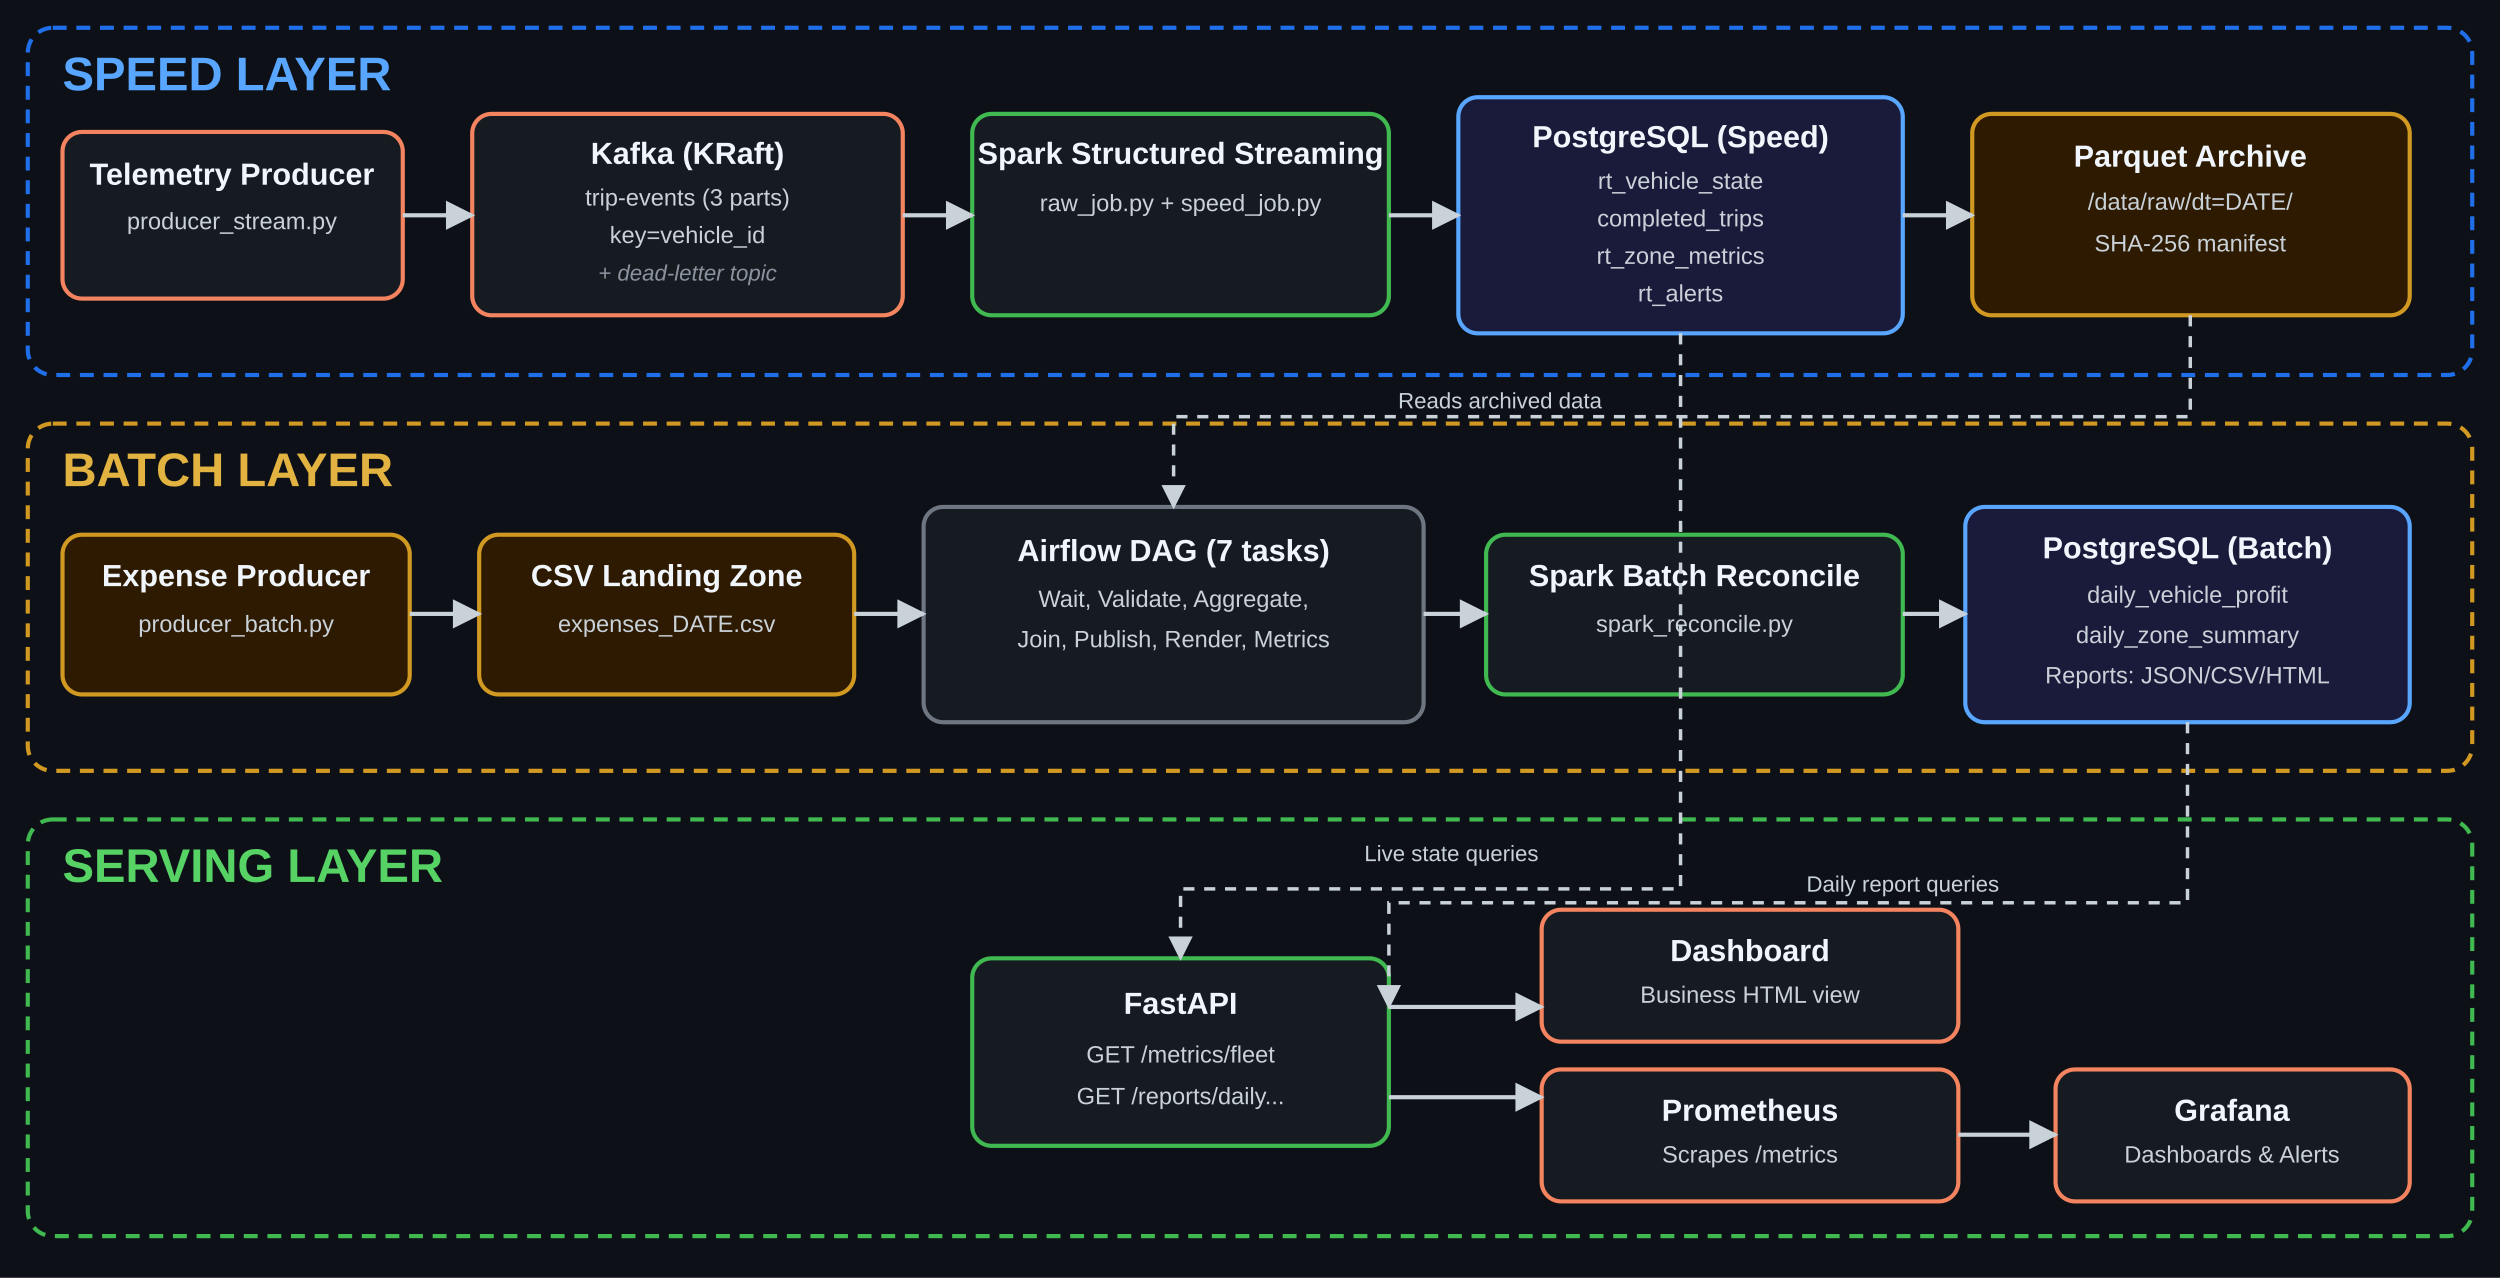
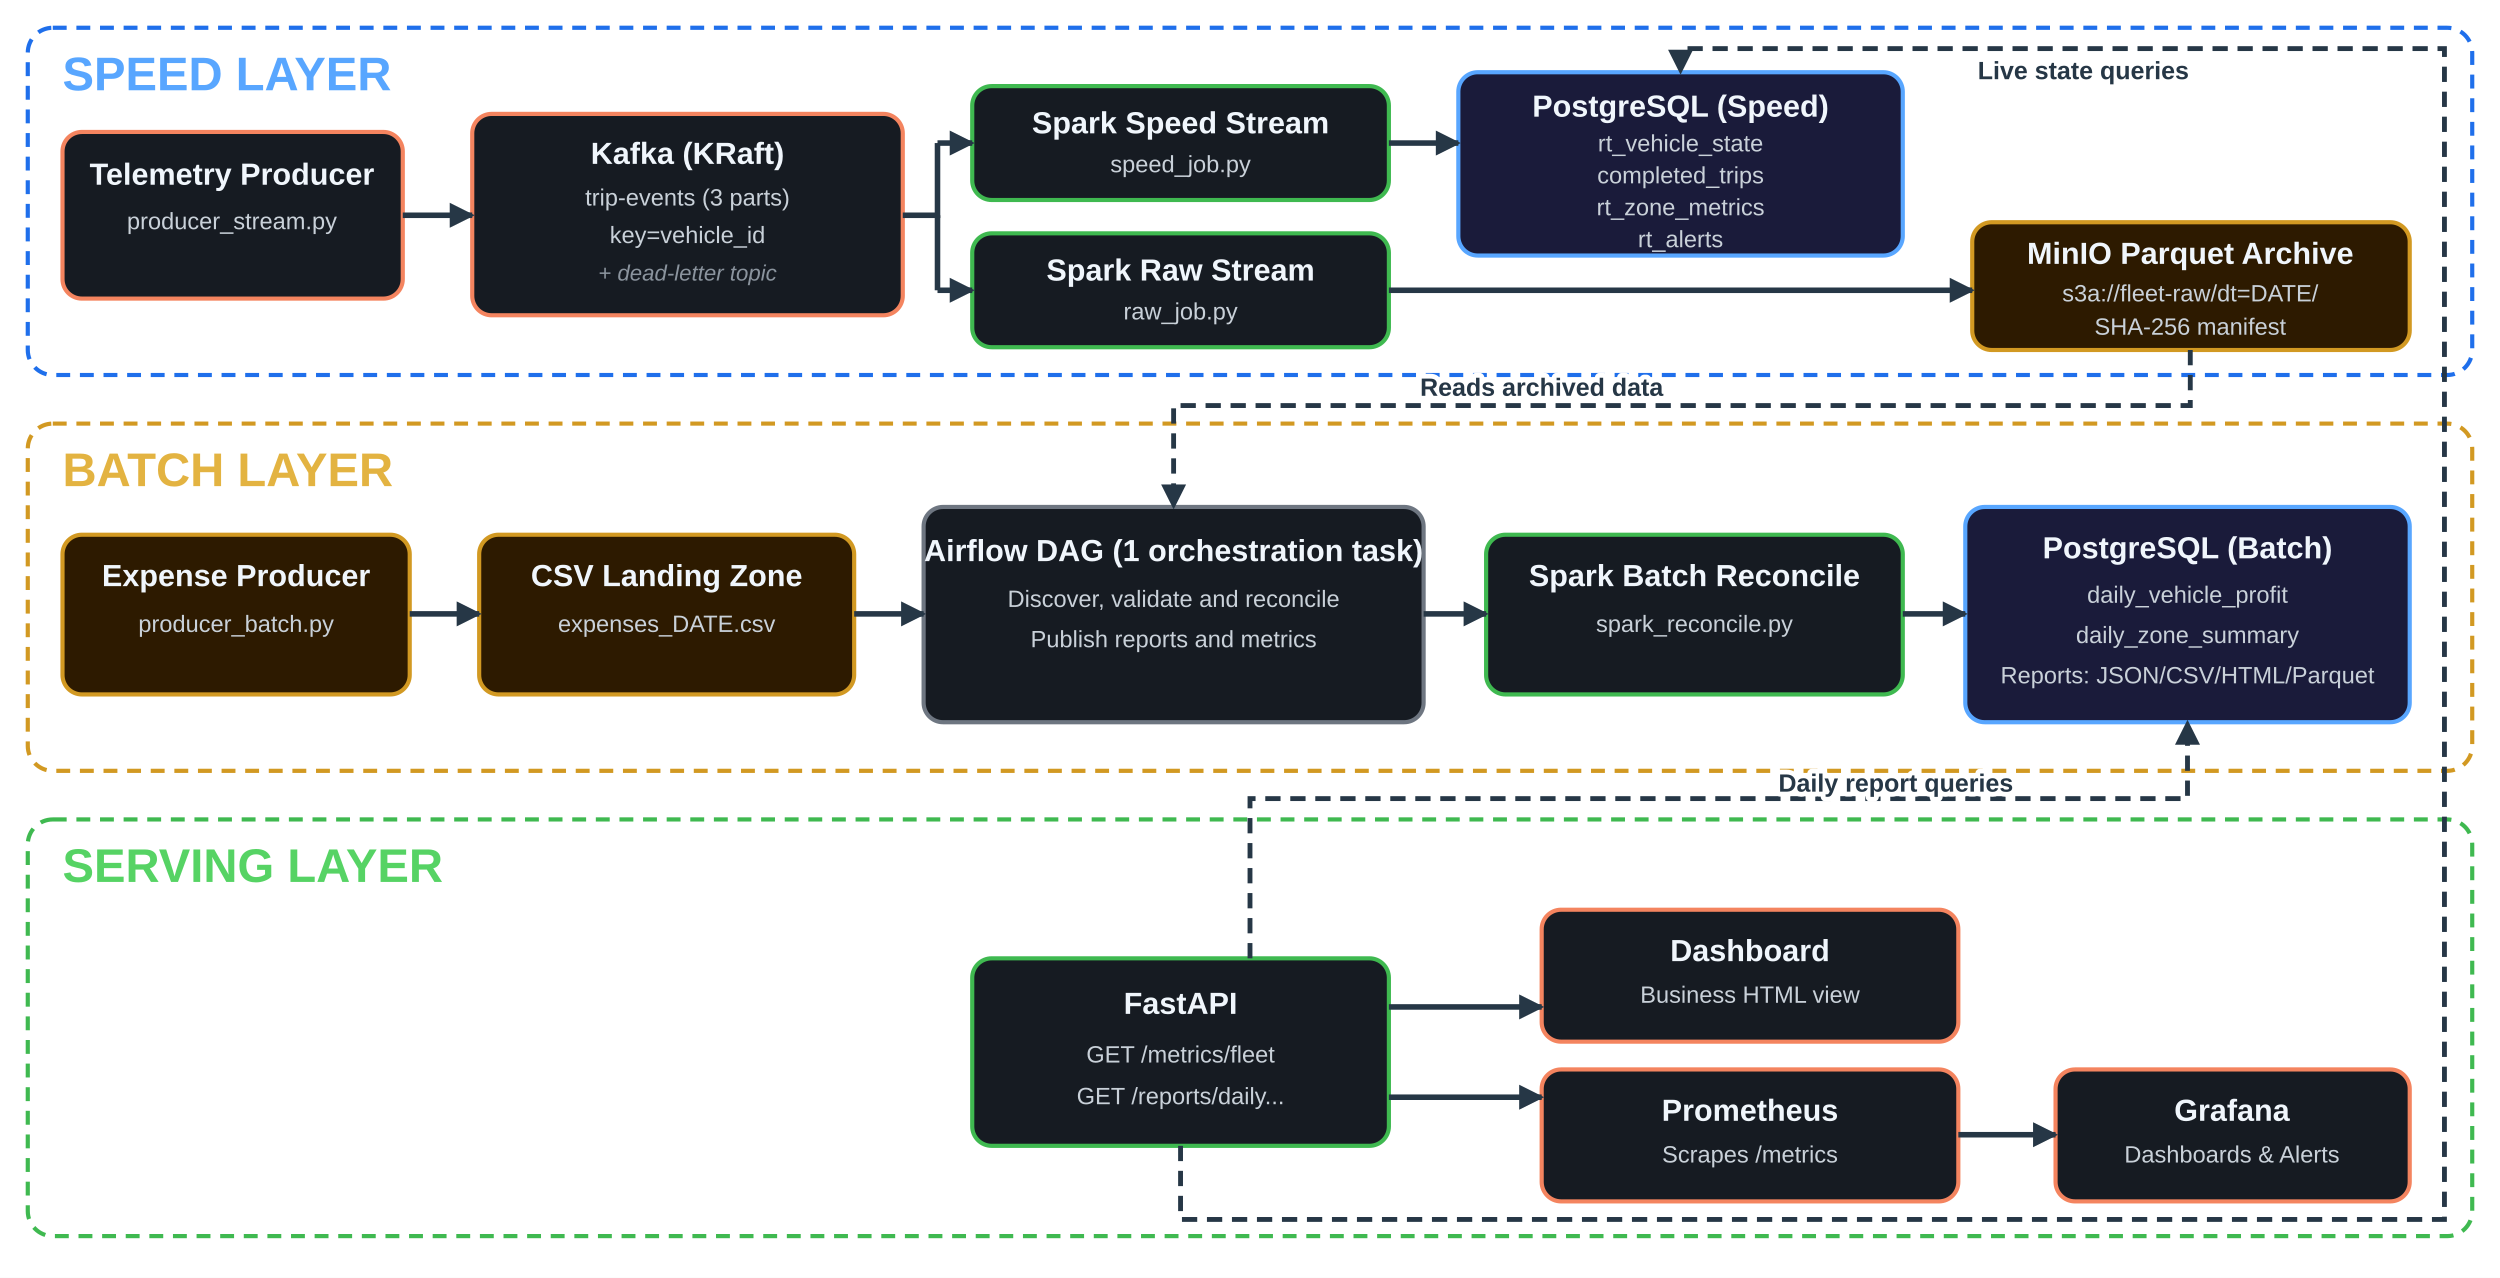
<svg xmlns="http://www.w3.org/2000/svg" width="1800" height="920" viewBox="0 0 1800 920">
  <defs>
    <style>
-       .bg { fill:#0D1117; }
-       .layer-speed { fill:#0D1117; stroke:#1F6FEB; stroke-width:3; stroke-dasharray:10 7; rx:18; }
-       .layer-batch { fill:#0D1117; stroke:#D29922; stroke-width:3; stroke-dasharray:10 7; rx:18; }
-       .layer-serve { fill:#0D1117; stroke:#3FB950; stroke-width:3; stroke-dasharray:10 7; rx:18; }
+       .bg { fill:#FFFFFF; }
+       .layer-speed { fill:#FFFFFF; stroke:#1F6FEB; stroke-width:3; stroke-dasharray:10 7; rx:18; }
+       .layer-batch { fill:#FFFFFF; stroke:#D29922; stroke-width:3; stroke-dasharray:10 7; rx:18; }
+       .layer-serve { fill:#FFFFFF; stroke:#3FB950; stroke-width:3; stroke-dasharray:10 7; rx:18; }
      .node { fill:#161B22; stroke-width:3; rx:14; }
      .kafka { stroke:#F4845F; }
      .spark { stroke:#3FB950; }
      .pg { fill:#1A1B3A; stroke:#58A6FF; }
      .file { fill:#2D1A00; stroke:#D29922; }
      .airflow { fill:#161B22; stroke:#6E7681; }
      .title { font-family:Arial,Helvetica,sans-serif; font-size:34px; font-weight:700; }
      .t-speed { fill:#58A6FF; }
      .t-batch { fill:#E3B341; }
      .t-serve { fill:#56D364; }
      .h { font-family:Arial,Helvetica,sans-serif; font-size:22px; font-weight:700; fill:#F0F6FC; }
      .s { font-family:Arial,Helvetica,sans-serif; font-size:17px; fill:#C9D1D9; }
      .si { font-family:Arial,Helvetica,sans-serif; font-size:16px; font-style:italic; fill:#8B949E; }
-       .arrow { stroke:#C9D1D9; stroke-width:3; fill:none; marker-end:url(#arrow); }
-       .cross { stroke:#C9D1D9; stroke-width:2.5; stroke-dasharray:8 7; fill:none; marker-end:url(#arrow); }
-       .label { font-family:Arial,Helvetica,sans-serif; font-size:16px; fill:#C9D1D9; }
+       .arrow { stroke:#263746; stroke-width:4; fill:none; marker-end:url(#arrow); }
+       .branch { stroke:#263746; stroke-width:4; fill:none; }
+       .cross { stroke:#263746; stroke-width:3.5; stroke-dasharray:11 7; fill:none; marker-end:url(#arrow); }
+       .label { font-family:Arial,Helvetica,sans-serif; font-size:18px; font-weight:700; fill:#263746; paint-order:stroke fill; stroke:#FFFFFF; stroke-width:7px; stroke-linejoin:round; }
    </style>
-     <marker id="arrow" viewBox="0 0 10 10" refX="9" refY="5" markerWidth="7" markerHeight="7" orient="auto-start-reverse">
-       <path d="M 0 0 L 10 5 L 0 10 z" fill="#C9D1D9" />
+     <marker id="arrow" viewBox="0 0 10 10" refX="9" refY="5" markerUnits="userSpaceOnUse" markerWidth="18" markerHeight="18" orient="auto-start-reverse">
+       <path d="M 0 0 L 10 5 L 0 10 z" fill="#263746" />
    </marker>
  </defs>
  <rect class="bg" x="0" y="0" width="1800" height="920" />
  <rect class="layer-speed" x="20" y="20" width="1760" height="250" rx="20" />
  <text class="title t-speed" x="45" y="65">SPEED LAYER</text>
  <rect class="node kafka" x="45" y="95" width="245" height="120" rx="14" />
  <text class="h" x="167" y="133" text-anchor="middle">Telemetry Producer</text>
  <text class="s" x="167" y="165" text-anchor="middle">producer_stream.py</text>
  <rect class="node kafka" x="340" y="82" width="310" height="145" rx="14" />
  <text class="h" x="495" y="118" text-anchor="middle">Kafka (KRaft)</text>
  <text class="s" x="495" y="148" text-anchor="middle">trip-events (3 parts)</text>
  <text class="s" x="495" y="175" text-anchor="middle">key=vehicle_id</text>
  <text class="si" x="495" y="202" text-anchor="middle">+ dead-letter topic</text>
-   <rect class="node spark" x="700" y="82" width="300" height="145" rx="14" />
-   <text class="h" x="850" y="118" text-anchor="middle">Spark Structured Streaming</text>
-   <text class="s" x="850" y="152" text-anchor="middle">raw_job.py + speed_job.py</text>
-   <rect class="node pg" x="1050" y="70" width="320" height="170" rx="14" />
-   <text class="h" x="1210" y="106" text-anchor="middle">PostgreSQL (Speed)</text>
-   <text class="s" x="1210" y="136" text-anchor="middle">rt_vehicle_state</text>
-   <text class="s" x="1210" y="163" text-anchor="middle">completed_trips</text>
-   <text class="s" x="1210" y="190" text-anchor="middle">rt_zone_metrics</text>
-   <text class="s" x="1210" y="217" text-anchor="middle">rt_alerts</text>
-   <rect class="node file" x="1420" y="82" width="315" height="145" rx="14" />
-   <text class="h" x="1577" y="120" text-anchor="middle">Parquet Archive</text>
-   <text class="s" x="1577" y="151" text-anchor="middle">/data/raw/dt=DATE/</text>
-   <text class="s" x="1577" y="181" text-anchor="middle">SHA-256 manifest</text>
+   <rect class="node spark" x="700" y="62" width="300" height="82" rx="14" />
+   <text class="h" x="850" y="96" text-anchor="middle">Spark Speed Stream</text>
+   <text class="s" x="850" y="124" text-anchor="middle">speed_job.py</text>
+   <rect class="node spark" x="700" y="168" width="300" height="82" rx="14" />
+   <text class="h" x="850" y="202" text-anchor="middle">Spark Raw Stream</text>
+   <text class="s" x="850" y="230" text-anchor="middle">raw_job.py</text>
+   <rect class="node pg" x="1050" y="52" width="320" height="132" rx="14" />
+   <text class="h" x="1210" y="84" text-anchor="middle">PostgreSQL (Speed)</text>
+   <text class="s" x="1210" y="109" text-anchor="middle">rt_vehicle_state</text>
+   <text class="s" x="1210" y="132" text-anchor="middle">completed_trips</text>
+   <text class="s" x="1210" y="155" text-anchor="middle">rt_zone_metrics</text>
+   <text class="s" x="1210" y="178" text-anchor="middle">rt_alerts</text>
+   <rect class="node file" x="1420" y="160" width="315" height="92" rx="14" />
+   <text class="h" x="1577" y="190" text-anchor="middle">MinIO Parquet Archive</text>
+   <text class="s" x="1577" y="217" text-anchor="middle">s3a://fleet-raw/dt=DATE/</text>
+   <text class="s" x="1577" y="241" text-anchor="middle">SHA-256 manifest</text>
  <path class="arrow" d="M290 155 H340" />
-   <path class="arrow" d="M650 155 H700" />
-   <path class="arrow" d="M1000 155 H1050" />
-   <path class="arrow" d="M1370 155 H1420" />
+   <path class="branch" d="M650 155 H675 V103" />
+   <path class="branch" d="M675 155 V209" />
+   <path class="arrow" d="M675 103 H700" />
+   <path class="arrow" d="M675 209 H700" />
+   <path class="arrow" d="M1000 103 H1050" />
+   <path class="arrow" d="M1000 209 H1420" />
  <rect class="layer-batch" x="20" y="305" width="1760" height="250" rx="20" />
  <text class="title t-batch" x="45" y="350">BATCH LAYER</text>
  <rect class="node file" x="45" y="385" width="250" height="115" rx="14" />
  <text class="h" x="170" y="422" text-anchor="middle">Expense Producer</text>
  <text class="s" x="170" y="455" text-anchor="middle">producer_batch.py</text>
  <rect class="node file" x="345" y="385" width="270" height="115" rx="14" />
  <text class="h" x="480" y="422" text-anchor="middle">CSV Landing Zone</text>
  <text class="s" x="480" y="455" text-anchor="middle">expenses_DATE.csv</text>
  <rect class="node airflow" x="665" y="365" width="360" height="155" rx="14" />
-   <text class="h" x="845" y="404" text-anchor="middle">Airflow DAG (7 tasks)</text>
-   <text class="s" x="845" y="437" text-anchor="middle">Wait, Validate, Aggregate,</text>
-   <text class="s" x="845" y="466" text-anchor="middle">Join, Publish, Render, Metrics</text>
+   <text class="h" x="845" y="404" text-anchor="middle">Airflow DAG (1 orchestration task)</text>
+   <text class="s" x="845" y="437" text-anchor="middle">Discover, validate and reconcile</text>
+   <text class="s" x="845" y="466" text-anchor="middle">Publish reports and metrics</text>
  <rect class="node spark" x="1070" y="385" width="300" height="115" rx="14" />
  <text class="h" x="1220" y="422" text-anchor="middle">Spark Batch Reconcile</text>
  <text class="s" x="1220" y="455" text-anchor="middle">spark_reconcile.py</text>
  <rect class="node pg" x="1415" y="365" width="320" height="155" rx="14" />
  <text class="h" x="1575" y="402" text-anchor="middle">PostgreSQL (Batch)</text>
  <text class="s" x="1575" y="434" text-anchor="middle">daily_vehicle_profit</text>
  <text class="s" x="1575" y="463" text-anchor="middle">daily_zone_summary</text>
-   <text class="s" x="1575" y="492" text-anchor="middle">Reports: JSON/CSV/HTML</text>
+   <text class="s" x="1575" y="492" text-anchor="middle">Reports: JSON/CSV/HTML/Parquet</text>
  <path class="arrow" d="M295 442 H345" />
  <path class="arrow" d="M615 442 H665" />
  <path class="arrow" d="M1025 442 H1070" />
  <path class="arrow" d="M1370 442 H1415" />
  <rect class="layer-serve" x="20" y="590" width="1760" height="300" rx="20" />
  <text class="title t-serve" x="45" y="635">SERVING LAYER</text>
  <rect class="node spark" x="700" y="690" width="300" height="135" rx="14" />
  <text class="h" x="850" y="730" text-anchor="middle">FastAPI</text>
  <text class="s" x="850" y="765" text-anchor="middle">GET /metrics/fleet</text>
  <text class="s" x="850" y="795" text-anchor="middle">GET /reports/daily...</text>
  <rect class="node kafka" x="1110" y="655" width="300" height="95" rx="14" />
  <text class="h" x="1260" y="692" text-anchor="middle">Dashboard</text>
  <text class="s" x="1260" y="722" text-anchor="middle">Business HTML view</text>
  <rect class="node kafka" x="1110" y="770" width="300" height="95" rx="14" />
  <text class="h" x="1260" y="807" text-anchor="middle">Prometheus</text>
  <text class="s" x="1260" y="837" text-anchor="middle">Scrapes /metrics</text>
  <rect class="node kafka" x="1480" y="770" width="255" height="95" rx="14" />
  <text class="h" x="1607" y="807" text-anchor="middle">Grafana</text>
  <text class="s" x="1607" y="837" text-anchor="middle">Dashboards &amp; Alerts</text>
  <path class="arrow" d="M1000 725 H1110" />
  <path class="arrow" d="M1000 790 H1110" />
  <path class="arrow" d="M1410 817 H1480" />
-   <path class="cross" d="M1577 227 V300 H845 V365" />
-   <text class="label" x="1080" y="294" text-anchor="middle">Reads archived data</text>
-   <path class="cross" d="M1210 240 V640 H850 V690" />
-   <text class="label" x="1045" y="620" text-anchor="middle">Live state queries</text>
-   <path class="cross" d="M1575 520 V650 H1000 V725" />
-   <text class="label" x="1370" y="642" text-anchor="middle">Daily report queries</text>
+   <path class="cross" d="M1577 252 V292 H845 V365" />
+   <text class="label" x="1110" y="285" text-anchor="middle">Reads archived data</text>
+   <path class="cross" d="M850 825 V878 H1760 V35 H1210 V52" />
+   <text class="label" x="1500" y="57" text-anchor="middle">Live state queries</text>
+   <path class="cross" d="M900 690 V575 H1575 V520" />
+   <text class="label" x="1365" y="570" text-anchor="middle">Daily report queries</text>
</svg>
